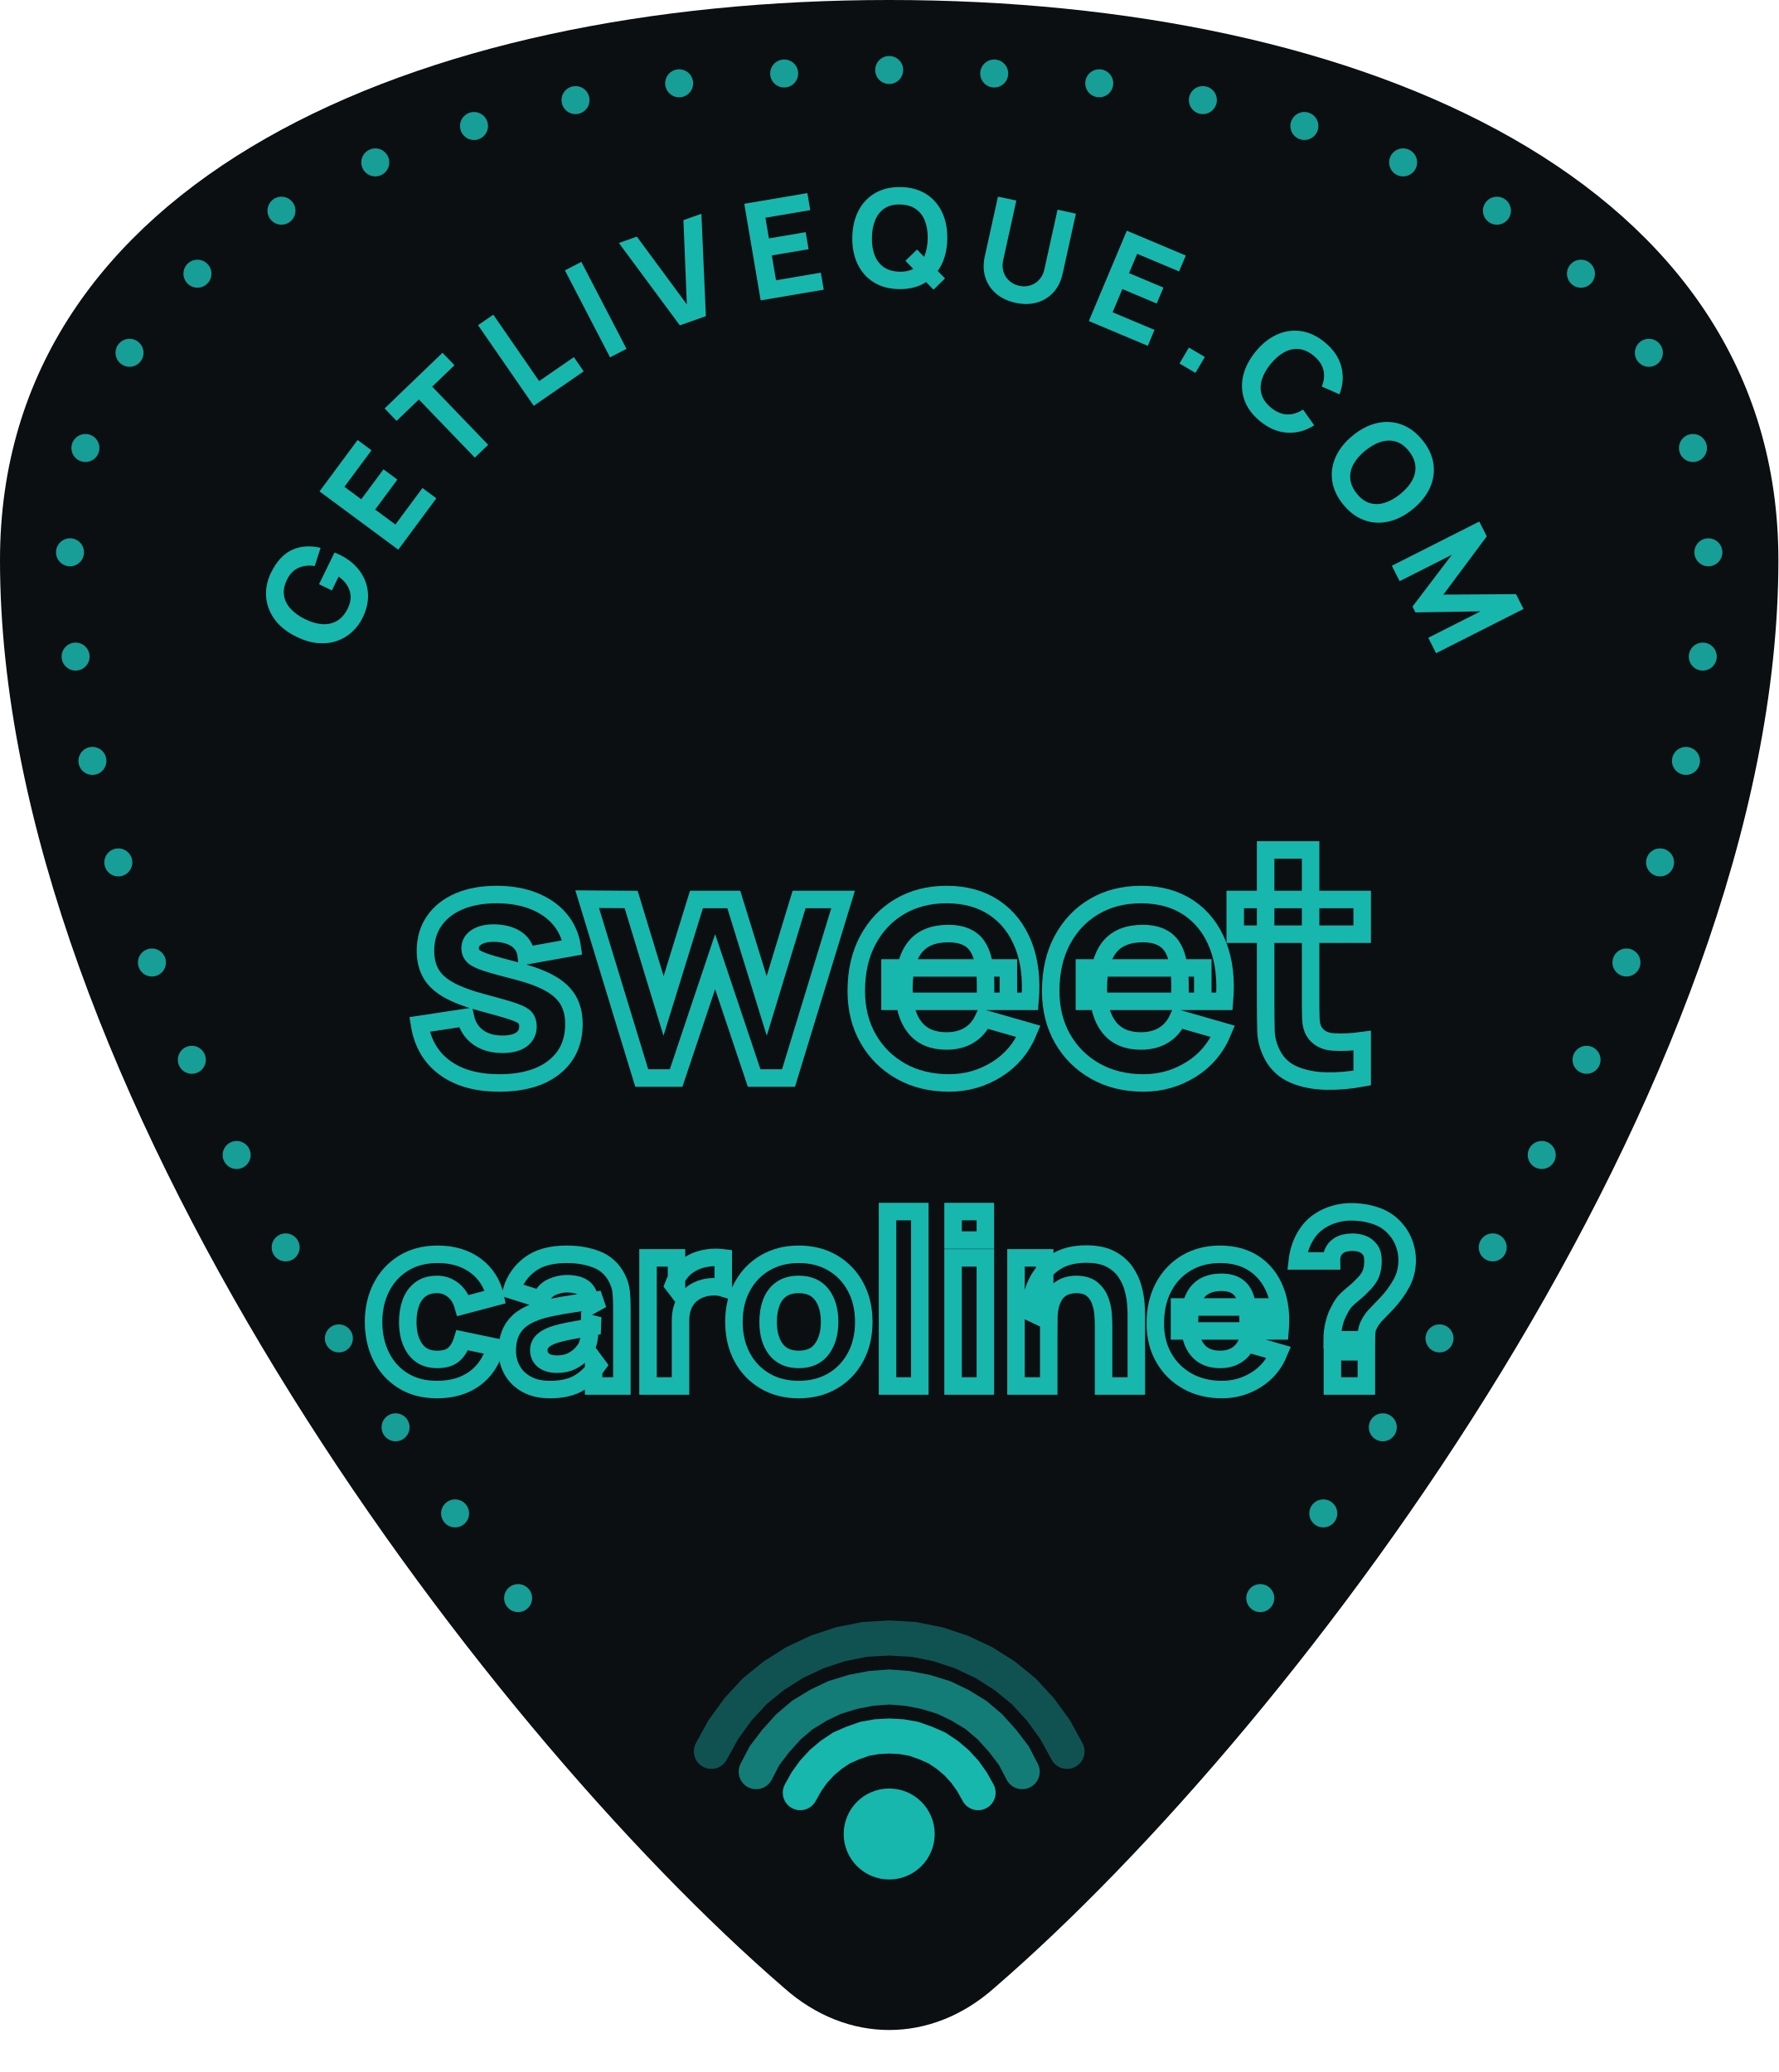
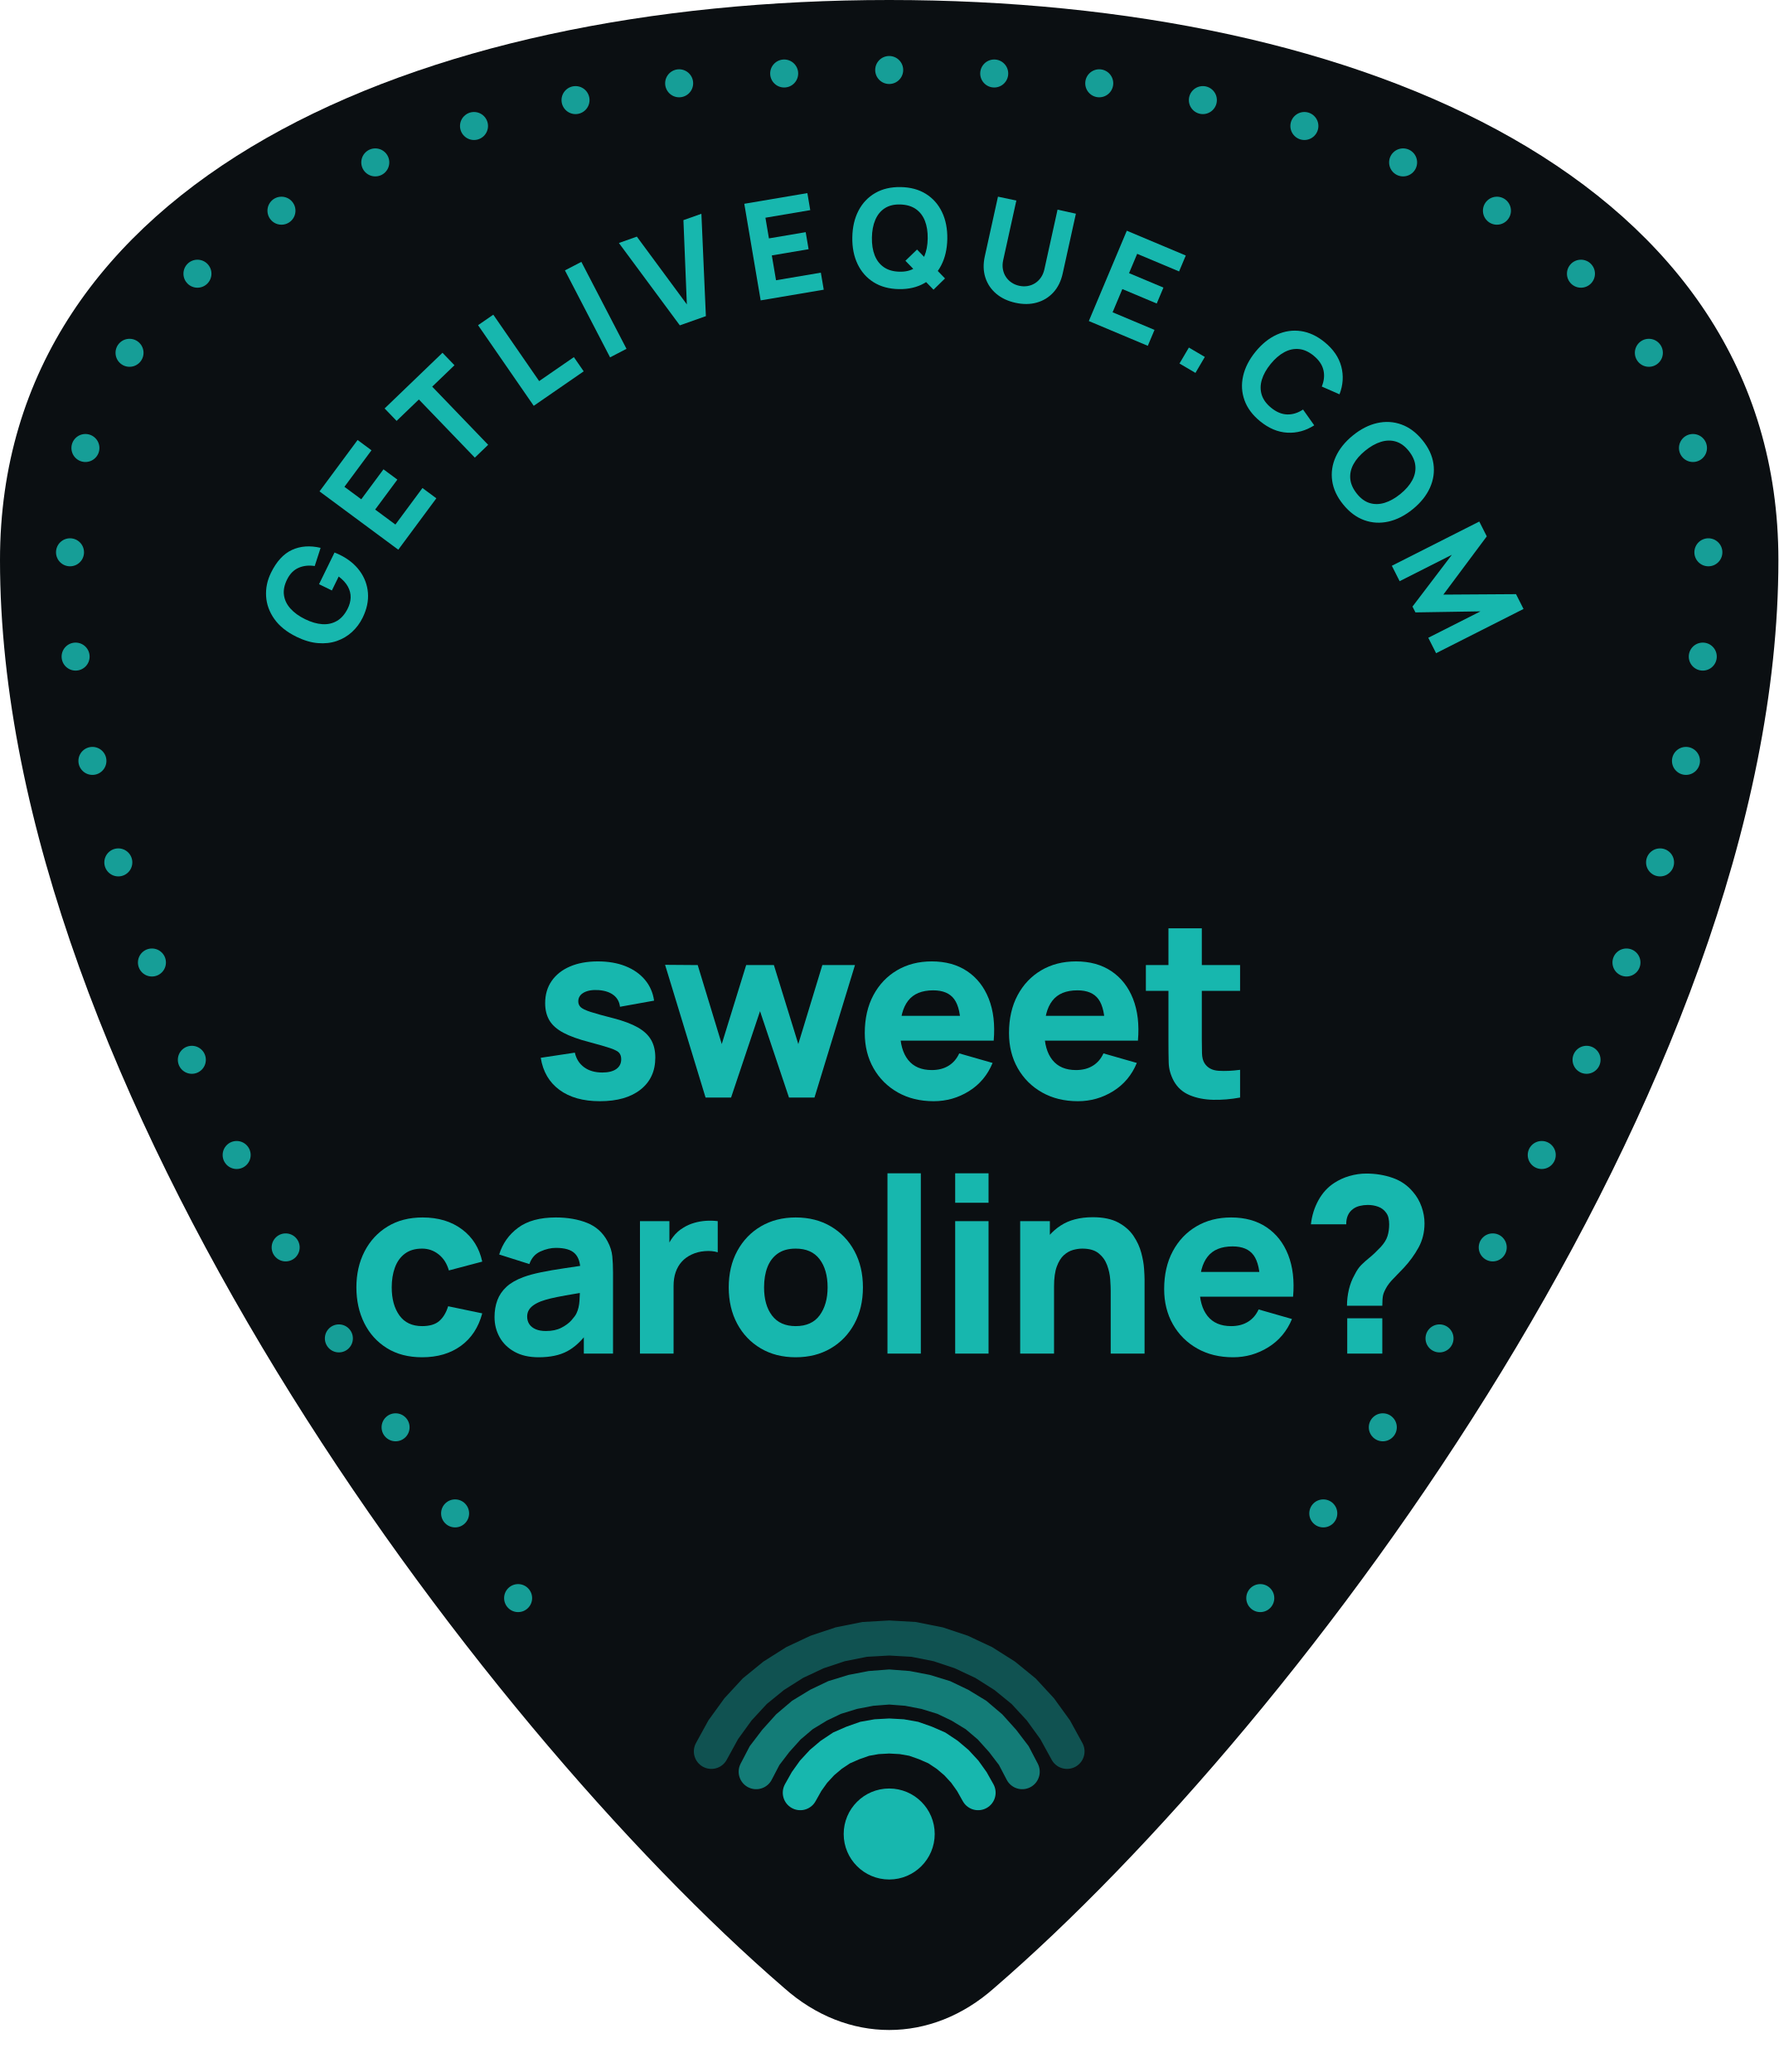
<svg xmlns="http://www.w3.org/2000/svg" viewBox="0 0 25.4 29.6" width="25.4mm" height="29.6mm">
  <defs>
    <clipPath id="pk">
      <path d="M 12.7 0.0 C 19.5 0.0 25.4 2.6 25.4 8.0 C 25.4 15.5 18.6 24.6 14.2 28.4 C 13.3 29.2 12.1 29.2 11.2 28.4 C 6.8 24.6 0.0 15.5 0.0 8.0 C 0.0 2.6 5.9 0.0 12.7 0.0 Z" />
    </clipPath>
  </defs>
  <path d="M 12.7 0.0 C 19.5 0.0 25.4 2.6 25.4 8.0 C 25.4 15.5 18.6 24.6 14.2 28.4 C 13.3 29.2 12.1 29.2 11.2 28.4 C 6.8 24.6 0.0 15.5 0.0 8.0 C 0.0 2.6 5.9 0.0 12.7 0.0 Z" fill="#0B0F12" />
  <g clip-path="url(#pk)">
    <circle cx="12.70" cy="1.00" r="0.2" fill="#17B7AE" opacity="0.85" />
    <circle cx="14.20" cy="1.05" r="0.2" fill="#17B7AE" opacity="0.85" />
    <circle cx="15.70" cy="1.19" r="0.2" fill="#17B7AE" opacity="0.85" />
    <circle cx="17.18" cy="1.43" r="0.2" fill="#17B7AE" opacity="0.85" />
    <circle cx="18.63" cy="1.80" r="0.2" fill="#17B7AE" opacity="0.85" />
    <circle cx="20.04" cy="2.32" r="0.2" fill="#17B7AE" opacity="0.85" />
    <circle cx="21.38" cy="3.01" r="0.2" fill="#17B7AE" opacity="0.85" />
    <circle cx="22.58" cy="3.91" r="0.2" fill="#17B7AE" opacity="0.85" />
    <circle cx="23.55" cy="5.04" r="0.2" fill="#17B7AE" opacity="0.85" />
    <circle cx="24.18" cy="6.40" r="0.2" fill="#17B7AE" opacity="0.85" />
    <circle cx="24.40" cy="7.89" r="0.2" fill="#17B7AE" opacity="0.85" />
    <circle cx="24.32" cy="9.38" r="0.2" fill="#17B7AE" opacity="0.85" />
    <circle cx="24.08" cy="10.87" r="0.2" fill="#17B7AE" opacity="0.85" />
    <circle cx="23.71" cy="12.32" r="0.2" fill="#17B7AE" opacity="0.85" />
    <circle cx="23.23" cy="13.75" r="0.2" fill="#17B7AE" opacity="0.85" />
    <circle cx="22.66" cy="15.14" r="0.2" fill="#17B7AE" opacity="0.85" />
    <circle cx="22.02" cy="16.50" r="0.2" fill="#17B7AE" opacity="0.85" />
    <circle cx="21.32" cy="17.82" r="0.2" fill="#17B7AE" opacity="0.85" />
    <circle cx="20.56" cy="19.12" r="0.2" fill="#17B7AE" opacity="0.85" />
    <circle cx="19.75" cy="20.39" r="0.2" fill="#17B7AE" opacity="0.85" />
    <circle cx="18.90" cy="21.62" r="0.2" fill="#17B7AE" opacity="0.85" />
    <circle cx="18.00" cy="22.83" r="0.2" fill="#17B7AE" opacity="0.85" />
    <circle cx="7.40" cy="22.83" r="0.2" fill="#17B7AE" opacity="0.85" />
    <circle cx="6.50" cy="21.62" r="0.2" fill="#17B7AE" opacity="0.85" />
    <circle cx="5.65" cy="20.39" r="0.2" fill="#17B7AE" opacity="0.85" />
    <circle cx="4.84" cy="19.12" r="0.2" fill="#17B7AE" opacity="0.85" />
    <circle cx="4.08" cy="17.82" r="0.2" fill="#17B7AE" opacity="0.85" />
    <circle cx="3.38" cy="16.50" r="0.2" fill="#17B7AE" opacity="0.85" />
    <circle cx="2.74" cy="15.14" r="0.2" fill="#17B7AE" opacity="0.85" />
    <circle cx="2.17" cy="13.75" r="0.2" fill="#17B7AE" opacity="0.85" />
    <circle cx="1.69" cy="12.32" r="0.2" fill="#17B7AE" opacity="0.85" />
    <circle cx="1.32" cy="10.87" r="0.2" fill="#17B7AE" opacity="0.85" />
    <circle cx="1.08" cy="9.38" r="0.2" fill="#17B7AE" opacity="0.85" />
    <circle cx="1.00" cy="7.89" r="0.2" fill="#17B7AE" opacity="0.85" />
    <circle cx="1.22" cy="6.40" r="0.2" fill="#17B7AE" opacity="0.85" />
    <circle cx="1.85" cy="5.04" r="0.2" fill="#17B7AE" opacity="0.85" />
    <circle cx="2.82" cy="3.91" r="0.2" fill="#17B7AE" opacity="0.85" />
    <circle cx="4.02" cy="3.01" r="0.2" fill="#17B7AE" opacity="0.85" />
    <circle cx="5.36" cy="2.32" r="0.2" fill="#17B7AE" opacity="0.85" />
    <circle cx="6.77" cy="1.80" r="0.2" fill="#17B7AE" opacity="0.85" />
    <circle cx="8.22" cy="1.43" r="0.2" fill="#17B7AE" opacity="0.85" />
    <circle cx="9.70" cy="1.19" r="0.2" fill="#17B7AE" opacity="0.85" />
    <circle cx="11.20" cy="1.05" r="0.2" fill="#17B7AE" opacity="0.85" />
    <path d="M11.43 25.61 L11.52 25.45 L11.62 25.31 L11.74 25.18 L11.87 25.07 L12.02 24.97 L12.18 24.90 L12.35 24.84 L12.52 24.81 L12.70 24.80 L12.88 24.81 L13.05 24.84 L13.22 24.90 L13.38 24.97 L13.53 25.07 L13.66 25.18 L13.78 25.31 L13.88 25.45 L13.97 25.61" fill="none" stroke="#17B7AE" stroke-width="0.5" stroke-linecap="round" opacity="1.0" />
    <path d="M10.80 25.31 L10.92 25.08 L11.08 24.87 L11.26 24.67 L11.46 24.50 L11.69 24.36 L11.92 24.25 L12.18 24.17 L12.44 24.12 L12.70 24.10 L12.96 24.12 L13.22 24.17 L13.48 24.25 L13.71 24.36 L13.94 24.50 L14.14 24.67 L14.32 24.87 L14.48 25.08 L14.60 25.31" fill="none" stroke="#17B7AE" stroke-width="0.5" stroke-linecap="round" opacity="0.65" />
    <path d="M10.16 25.02 L10.33 24.71 L10.54 24.42 L10.78 24.16 L11.05 23.94 L11.35 23.75 L11.67 23.60 L12.00 23.49 L12.35 23.42 L12.70 23.40 L13.05 23.42 L13.40 23.49 L13.73 23.60 L14.05 23.75 L14.35 23.94 L14.62 24.16 L14.86 24.42 L15.07 24.71 L15.24 25.02" fill="none" stroke="#17B7AE" stroke-width="0.5" stroke-linecap="round" opacity="0.4" />
    <circle cx="12.7" cy="26.2" r="0.65" fill="#17B7AE" />
    <g transform="translate(5.154 8.810) rotate(-63.94)" opacity="1.0">
      <path transform="translate(-0.720 0) scale(0.000972 -0.000972)" d="M740 -30Q604 -30 481.0 18.5Q358 67 263.5 162.0Q169 257 114.5 397.0Q60 537 60 720Q60 959 151.5 1126.5Q243 1294 397.5 1382.0Q552 1470 740 1470Q1018 1470 1177.0 1341.0Q1336 1212 1390 976L1112 936Q1073 1062 984.5 1137.5Q896 1213 758 1214Q621 1216 530.0 1155.0Q439 1094 393.5 982.0Q348 870 348 720Q348 570 393.5 460.0Q439 350 530.0 289.0Q621 228 758 226Q851 224 926.5 258.0Q1002 292 1054.0 365.0Q1106 438 1128 552H900V762H1418Q1420 749 1421.0 716.0Q1422 683 1422 678Q1422 471 1338.0 311.0Q1254 151 1101.0 60.5Q948 -30 740 -30Z" fill="#17B7AE" />
    </g>
    <g transform="translate(5.949 7.501) rotate(-53.48)" opacity="1.0">
      <path transform="translate(-0.574 0) scale(0.000972 -0.000972)" d="M140 0V1440H1080V1186H412V878H960V624H412V254H1080V0Z" fill="#17B7AE" />
    </g>
    <g transform="translate(6.877 6.446) rotate(-43.89)" opacity="1.0">
      <path transform="translate(-0.593 0) scale(0.000972 -0.000972)" d="M474 0V1186H20V1440H1200V1186H746V0Z" fill="#17B7AE" />
    </g>
    <g transform="translate(7.928 5.587) rotate(-34.62)" opacity="1.0">
      <path transform="translate(-0.526 0) scale(0.000972 -0.000972)" d="M160 0V1440H432V254H1052V0Z" fill="#17B7AE" />
    </g>
    <g transform="translate(8.831 5.044) rotate(-27.43)" opacity="1.0">
      <path transform="translate(-0.288 0) scale(0.000972 -0.000972)" d="M160 0V1440H432V0Z" fill="#17B7AE" />
    </g>
    <g transform="translate(9.896 4.582) rotate(-19.50)" opacity="1.0">
      <path transform="translate(-0.635 0) scale(0.000972 -0.000972)" d="M450 0 10 1440H290L650 256L1016 1440H1296L856 0Z" fill="#17B7AE" />
    </g>
    <g transform="translate(11.296 4.218) rotate(-9.62)" opacity="1.0">
      <path transform="translate(-0.574 0) scale(0.000972 -0.000972)" d="M140 0V1440H1080V1186H412V878H960V624H412V254H1080V0Z" fill="#17B7AE" />
    </g>
    <g transform="translate(12.840 4.101) rotate(0.96)" opacity="1.0">
      <path transform="translate(-0.737 0) scale(0.000972 -0.000972)" d="M1266 -30 846 388 1014 556 1432 138ZM758 -30Q542 -30 385.5 64.0Q229 158 144.5 327.0Q60 496 60 720Q60 944 144.5 1113.0Q229 1282 385.5 1376.0Q542 1470 758 1470Q974 1470 1130.5 1376.0Q1287 1282 1371.5 1113.0Q1456 944 1456 720Q1456 496 1371.5 327.0Q1287 158 1130.5 64.0Q974 -30 758 -30ZM758 226Q895 224 986.0 285.0Q1077 346 1122.5 458.0Q1168 570 1168 720Q1168 870 1122.5 980.0Q1077 1090 986.0 1151.0Q895 1212 758 1214Q621 1216 530.0 1155.0Q439 1094 393.5 982.0Q348 870 348 720Q348 570 393.5 460.0Q439 350 530.0 289.0Q621 228 758 226Z" fill="#17B7AE" />
    </g>
    <g transform="translate(14.509 4.297) rotate(12.44)" opacity="1.0">
      <path transform="translate(-0.706 0) scale(0.000972 -0.000972)" d="M726 -30Q552 -30 420.0 40.5Q288 111 214.0 239.0Q140 367 140 540V1438L416 1440V542Q416 471 440.0 413.0Q464 355 506.5 313.0Q549 271 605.5 248.5Q662 226 726 226Q792 226 848.5 249.0Q905 272 947.0 314.0Q989 356 1012.5 414.0Q1036 472 1036 542V1440H1312V540Q1312 367 1238.0 239.0Q1164 111 1032.0 40.5Q900 -30 726 -30Z" fill="#17B7AE" />
    </g>
    <g transform="translate(15.955 4.756) rotate(22.80)" opacity="1.0">
      <path transform="translate(-0.574 0) scale(0.000972 -0.000972)" d="M140 0V1440H1080V1186H412V878H960V624H412V254H1080V0Z" fill="#17B7AE" />
    </g>
    <g transform="translate(16.960 5.260) rotate(30.47)" opacity="1.0">
      <path transform="translate(-0.311 0) scale(0.000972 -0.000972)" d="M184 0V272H456V0Z" fill="#17B7AE" />
    </g>
    <g transform="translate(18.007 5.988) rotate(39.18)" opacity="1.0">
      <path transform="translate(-0.725 0) scale(0.000972 -0.000972)" d="M758 -30Q542 -30 385.5 64.0Q229 158 144.5 327.0Q60 496 60 720Q60 944 144.5 1113.0Q229 1282 385.5 1376.0Q542 1470 758 1470Q1006 1470 1174.5 1347.0Q1343 1224 1412 1014L1138 938Q1098 1069 1003.0 1141.5Q908 1214 758 1214Q621 1214 529.5 1153.0Q438 1092 392.0 981.0Q346 870 346 720Q346 570 392.0 459.0Q438 348 529.5 287.0Q621 226 758 226Q908 226 1003.0 299.0Q1098 372 1138 502L1412 426Q1343 216 1174.5 93.0Q1006 -30 758 -30Z" fill="#17B7AE" />
    </g>
    <g transform="translate(19.208 7.190) rotate(50.79)" opacity="1.0">
      <path transform="translate(-0.737 0) scale(0.000972 -0.000972)" d="M758 -30Q542 -30 385.5 64.0Q229 158 144.5 327.0Q60 496 60 720Q60 944 144.5 1113.0Q229 1282 385.5 1376.0Q542 1470 758 1470Q974 1470 1130.5 1376.0Q1287 1282 1371.5 1113.0Q1456 944 1456 720Q1456 496 1371.5 327.0Q1287 158 1130.5 64.0Q974 -30 758 -30ZM758 226Q895 224 986.0 285.0Q1077 346 1122.5 458.0Q1168 570 1168 720Q1168 870 1122.5 980.0Q1077 1090 986.0 1151.0Q895 1212 758 1214Q621 1216 530.0 1155.0Q439 1094 393.5 982.0Q348 870 348 720Q348 570 393.5 460.0Q439 350 530.0 289.0Q621 228 758 226Z" fill="#17B7AE" />
    </g>
    <g transform="translate(20.195 8.707) rotate(63.16)" opacity="1.0">
      <path transform="translate(-0.836 0) scale(0.000972 -0.000972)" d="M140 0V1440H384L860 484L1336 1440H1580V0H1326V860L908 0H812L394 860V0Z" fill="#17B7AE" />
    </g>
-     <path transform="translate(5.803 15.400) scale(0.002361 -0.002361)" d="M562 -30Q358 -30 232.5 62.5Q107 155 80 324L358 366Q375 290 433.5 247.0Q492 204 582 204Q656 204 696.0 232.5Q736 261 736 312Q736 344 720.0 363.5Q704 383 648.5 402.0Q593 421 476 452Q344 486 265.0 528.0Q186 570 151.0 628.5Q116 687 116 770Q116 874 169.0 950.5Q222 1027 318.5 1068.5Q415 1110 546 1110Q673 1110 771.0 1071.0Q869 1032 929.5 960.0Q990 888 1004 790L726 740Q719 800 674.0 835.0Q629 870 552 876Q477 881 431.5 856.0Q386 831 386 784Q386 756 405.5 737.0Q425 718 486.5 698.0Q548 678 674 646Q797 614 871.5 571.5Q946 529 980.0 469.5Q1014 410 1014 326Q1014 160 894.0 65.0Q774 -30 562 -30Z" fill="none" stroke="#17B7AE" stroke-width="105.9" />
-     <path transform="translate(8.292 15.400) scale(0.002361 -0.002361)" d="M370 0 40 1082 306 1080 502 436 701 1080H927L1126 436L1322 1080H1588L1258 0H1050L814 704L578 0Z" fill="none" stroke="#17B7AE" stroke-width="105.9" />
-     <path transform="translate(12.041 15.400) scale(0.002361 -0.002361)" d="M642 -30Q476 -30 349.5 41.5Q223 113 151.5 238.5Q80 364 80 526Q80 703 150.0 834.0Q220 965 343.0 1037.5Q466 1110 626 1110Q796 1110 915.0 1030.0Q1034 950 1091.0 805.0Q1148 660 1131 464H862V564Q862 729 809.5 801.5Q757 874 638 874Q499 874 433.5 789.5Q368 705 368 540Q368 389 433.5 306.5Q499 224 626 224Q706 224 763.0 259.0Q820 294 850 360L1122 282Q1061 134 929.5 52.0Q798 -30 642 -30ZM284 464V666H1000V464Z" fill="none" stroke="#17B7AE" stroke-width="105.9" />
-     <path transform="translate(14.818 15.400) scale(0.002361 -0.002361)" d="M642 -30Q476 -30 349.5 41.5Q223 113 151.5 238.5Q80 364 80 526Q80 703 150.0 834.0Q220 965 343.0 1037.5Q466 1110 626 1110Q796 1110 915.0 1030.0Q1034 950 1091.0 805.0Q1148 660 1131 464H862V564Q862 729 809.5 801.5Q757 874 638 874Q499 874 433.5 789.5Q368 705 368 540Q368 389 433.5 306.5Q499 224 626 224Q706 224 763.0 259.0Q820 294 850 360L1122 282Q1061 134 929.5 52.0Q798 -30 642 -30ZM284 464V666H1000V464Z" fill="none" stroke="#17B7AE" stroke-width="105.9" />
-     <path transform="translate(17.595 15.400) scale(0.002361 -0.002361)" d="M788 0Q676 -21 568.5 -18.5Q461 -16 376.5 19.5Q292 55 248 134Q208 208 206.0 284.5Q204 361 204 458V1380H476V474Q476 411 477.5 360.5Q479 310 498 280Q534 223 613.0 218.0Q692 213 788 226ZM20 870V1080H788V870Z" fill="none" stroke="#17B7AE" stroke-width="105.9" />
-     <path transform="translate(5.200 19.800) scale(0.001695 -0.001695)" d="M616 -30Q448 -30 328.0 45.0Q208 120 144.0 249.0Q80 378 80 540Q80 704 146.5 833.0Q213 962 334.0 1036.0Q455 1110 620 1110Q811 1110 940.5 1013.5Q1070 917 1106 750L834 678Q810 762 750.5 809.0Q691 856 616 856Q530 856 475.0 814.5Q420 773 394.0 701.5Q368 630 368 540Q368 399 430.5 311.5Q493 224 616 224Q708 224 756.0 266.0Q804 308 828 386L1106 328Q1060 156 932.0 63.0Q804 -30 616 -30Z" fill="none" stroke="#17B7AE" stroke-width="147.5" />
-     <path transform="translate(7.109 19.800) scale(0.001695 -0.001695)" d="M440 -30Q324 -30 243.5 14.5Q163 59 121.5 133.5Q80 208 80 298Q80 373 103.0 435.0Q126 497 177.5 544.5Q229 592 316 624Q376 646 459.0 663.0Q542 680 647.0 695.5Q752 711 878 730L780 676Q780 772 734.0 817.0Q688 862 580 862Q520 862 455.0 833.0Q390 804 364 730L118 808Q159 942 272.0 1026.0Q385 1110 580 1110Q723 1110 834.0 1066.0Q945 1022 1002 914Q1034 854 1040.0 794.0Q1046 734 1046 660V0H808V222L842 176Q763 67 671.5 18.5Q580 -30 440 -30ZM498 184Q573 184 624.5 210.5Q676 237 706.5 271.0Q737 305 748 328Q769 372 772.5 430.5Q776 489 776 528L856 508Q735 488 660.0 474.5Q585 461 539.0 450.0Q493 439 458 426Q418 410 393.5 391.5Q369 373 357.5 351.0Q346 329 346 302Q346 265 364.5 238.5Q383 212 417.0 198.0Q451 184 498 184Z" fill="none" stroke="#17B7AE" stroke-width="147.5" />
-     <path transform="translate(9.018 19.800) scale(0.001695 -0.001695)" d="M140 0V1080H380V816L354 850Q375 906 410.0 952.0Q445 998 496 1028Q535 1052 581.0 1065.5Q627 1079 676.0 1082.5Q725 1086 774 1080V826Q729 840 669.5 835.5Q610 831 562 808Q514 786 481.0 749.5Q448 713 431.0 663.5Q414 614 414 552V0Z" fill="none" stroke="#17B7AE" stroke-width="147.5" />
-     <path transform="translate(10.347 19.800) scale(0.001695 -0.001695)" d="M626 -30Q463 -30 340.0 43.0Q217 116 148.5 244.5Q80 373 80 540Q80 709 150.0 837.5Q220 966 343.0 1038.0Q466 1110 626 1110Q789 1110 912.5 1037.0Q1036 964 1105.0 835.5Q1174 707 1174 540Q1174 372 1104.5 243.5Q1035 115 911.5 42.5Q788 -30 626 -30ZM626 224Q757 224 821.5 312.5Q886 401 886 540Q886 684 820.5 770.0Q755 856 626 856Q537 856 480.0 816.0Q423 776 395.5 705.0Q368 634 368 540Q368 395 433.5 309.5Q499 224 626 224Z" fill="none" stroke="#17B7AE" stroke-width="147.5" />
-     <path transform="translate(12.405 19.800) scale(0.001695 -0.001695)" d="M160 0V1470H432V0Z" fill="none" stroke="#17B7AE" stroke-width="147.5" />
-     <path transform="translate(13.341 19.800) scale(0.001695 -0.001695)" d="M160 1230V1470H432V1230ZM160 0V1080H432V0Z" fill="none" stroke="#17B7AE" stroke-width="147.5" />
-     <path transform="translate(14.277 19.800) scale(0.001695 -0.001695)" d="M876 0V510Q876 547 872.0 604.5Q868 662 847.0 720.0Q826 778 778.5 817.0Q731 856 644 856Q609 856 569.0 845.0Q529 834 494.0 802.5Q459 771 436.5 710.0Q414 649 414 548L258 622Q258 750 310.0 862.0Q362 974 466.5 1043.0Q571 1112 730 1112Q857 1112 937.0 1069.0Q1017 1026 1061.5 960.0Q1106 894 1125.0 822.5Q1144 751 1148.0 692.0Q1152 633 1152 606V0ZM138 0V1080H380V722H414V0Z" fill="none" stroke="#17B7AE" stroke-width="147.5" />
-     <path transform="translate(16.365 19.800) scale(0.001695 -0.001695)" d="M642 -30Q476 -30 349.5 41.5Q223 113 151.5 238.5Q80 364 80 526Q80 703 150.0 834.0Q220 965 343.0 1037.5Q466 1110 626 1110Q796 1110 915.0 1030.0Q1034 950 1091.0 805.0Q1148 660 1131 464H862V564Q862 729 809.5 801.5Q757 874 638 874Q499 874 433.5 789.5Q368 705 368 540Q368 389 433.5 306.5Q499 224 626 224Q706 224 763.0 259.0Q820 294 850 360L1122 282Q1061 134 929.5 52.0Q798 -30 642 -30ZM284 464V666H1000V464Z" fill="none" stroke="#17B7AE" stroke-width="147.5" />
-     <path transform="translate(18.359 19.800) scale(0.001695 -0.001695)" d="M394 390Q394 456 409.5 522.0Q425 588 456 642Q481 693 510.5 722.5Q540 752 578.5 783.0Q617 814 670 870Q711 915 724.5 958.5Q738 1002 738 1054Q738 1081 732.5 1106.0Q727 1131 712 1150Q688 1183 648.5 1197.5Q609 1212 564 1212Q530 1212 497.5 1204.0Q465 1196 442 1178Q414 1157 400.5 1125.0Q387 1093 388 1054H100Q112 1161 161.0 1250.0Q210 1339 288 1390Q345 1428 414.0 1448.0Q483 1468 552 1468Q666 1468 767.0 1432.5Q868 1397 934 1316Q978 1265 1002.0 1197.5Q1026 1130 1026 1062Q1026 953 977.0 864.0Q928 775 856 698Q825 665 800.5 640.5Q776 616 756.5 594.5Q737 573 722 550Q694 504 688.0 475.0Q682 446 682 390ZM396 0V288H682V0Z" fill="none" stroke="#17B7AE" stroke-width="147.5" />
+     <path transform="translate(7.583 15.679) scale(0.001752 -0.001752)" d="M562 -30Q358 -30 232.5 62.5Q107 155 80 324L358 366Q375 290 433.5 247.0Q492 204 582 204Q656 204 696.0 232.5Q736 261 736 312Q736 344 720.0 363.5Q704 383 648.5 402.0Q593 421 476 452Q344 486 265.0 528.0Q186 570 151.0 628.5Q116 687 116 770Q116 874 169.0 950.5Q222 1027 318.5 1068.5Q415 1110 546 1110Q673 1110 771.0 1071.0Q869 1032 929.5 960.0Q990 888 1004 790L726 740Q719 800 674.0 835.0Q629 870 552 876Q477 881 431.5 856.0Q386 831 386 784Q386 756 405.5 737.0Q425 718 486.5 698.0Q548 678 674 646Q797 614 871.5 571.5Q946 529 980.0 469.5Q1014 410 1014 326Q1014 160 894.0 65.0Q774 -30 562 -30Z" fill="#17B7AE" />
+     <path transform="translate(9.429 15.679) scale(0.001752 -0.001752)" d="M370 0 40 1082 306 1080 502 436 701 1080H927L1126 436L1322 1080H1588L1258 0H1050L814 704L578 0Z" fill="#17B7AE" />
+     <path transform="translate(12.211 15.679) scale(0.001752 -0.001752)" d="M642 -30Q476 -30 349.5 41.5Q223 113 151.5 238.5Q80 364 80 526Q80 703 150.0 834.0Q220 965 343.0 1037.5Q466 1110 626 1110Q796 1110 915.0 1030.0Q1034 950 1091.0 805.0Q1148 660 1131 464H862V564Q862 729 809.5 801.5Q757 874 638 874Q499 874 433.5 789.5Q368 705 368 540Q368 389 433.5 306.5Q499 224 626 224Q706 224 763.0 259.0Q820 294 850 360L1122 282Q1061 134 929.5 52.0Q798 -30 642 -30ZM284 464V666H1000V464Z" fill="#17B7AE" />
+     <path transform="translate(14.271 15.679) scale(0.001752 -0.001752)" d="M642 -30Q476 -30 349.5 41.5Q223 113 151.5 238.5Q80 364 80 526Q80 703 150.0 834.0Q220 965 343.0 1037.5Q466 1110 626 1110Q796 1110 915.0 1030.0Q1034 950 1091.0 805.0Q1148 660 1131 464H862V564Q862 729 809.5 801.5Q757 874 638 874Q499 874 433.5 789.5Q368 705 368 540Q368 389 433.5 306.5Q499 224 626 224Q706 224 763.0 259.0Q820 294 850 360L1122 282Q1061 134 929.5 52.0Q798 -30 642 -30ZM284 464V666H1000V464Z" fill="#17B7AE" />
+     <path transform="translate(16.331 15.679) scale(0.001752 -0.001752)" d="M788 0Q676 -21 568.5 -18.5Q461 -16 376.5 19.5Q292 55 248 134Q208 208 206.0 284.5Q204 361 204 458V1380H476V474Q476 411 477.5 360.5Q479 310 498 280Q534 223 613.0 218.0Q692 213 788 226ZM20 870V1080H788V870Z" fill="#17B7AE" />
+     <path transform="translate(4.950 19.337) scale(0.001752 -0.001752)" d="M616 -30Q448 -30 328.0 45.0Q208 120 144.0 249.0Q80 378 80 540Q80 704 146.5 833.0Q213 962 334.0 1036.0Q455 1110 620 1110Q811 1110 940.5 1013.5Q1070 917 1106 750L834 678Q810 762 750.5 809.0Q691 856 616 856Q530 856 475.0 814.5Q420 773 394.0 701.5Q368 630 368 540Q368 399 430.5 311.5Q493 224 616 224Q708 224 756.0 266.0Q804 308 828 386L1106 328Q1060 156 932.0 63.0Q804 -30 616 -30Z" fill="#17B7AE" />
+     <path transform="translate(6.923 19.337) scale(0.001752 -0.001752)" d="M440 -30Q324 -30 243.5 14.5Q163 59 121.5 133.5Q80 208 80 298Q80 373 103.0 435.0Q126 497 177.5 544.5Q229 592 316 624Q376 646 459.0 663.0Q542 680 647.0 695.5Q752 711 878 730L780 676Q780 772 734.0 817.0Q688 862 580 862Q520 862 455.0 833.0Q390 804 364 730L118 808Q159 942 272.0 1026.0Q385 1110 580 1110Q723 1110 834.0 1066.0Q945 1022 1002 914Q1034 854 1040.0 794.0Q1046 734 1046 660V0H808V222L842 176Q763 67 671.5 18.5Q580 -30 440 -30ZM498 184Q573 184 624.5 210.5Q676 237 706.5 271.0Q737 305 748 328Q769 372 772.5 430.5Q776 489 776 528L856 508Q735 488 660.0 474.5Q585 461 539.0 450.0Q493 439 458 426Q418 410 393.5 391.5Q369 373 357.5 351.0Q346 329 346 302Q346 265 364.5 238.5Q383 212 417.0 198.0Q451 184 498 184Z" fill="#17B7AE" />
+     <path transform="translate(8.895 19.337) scale(0.001752 -0.001752)" d="M140 0V1080H380V816L354 850Q375 906 410.0 952.0Q445 998 496 1028Q535 1052 581.0 1065.5Q627 1079 676.0 1082.5Q725 1086 774 1080V826Q729 840 669.5 835.5Q610 831 562 808Q514 786 481.0 749.5Q448 713 431.0 663.5Q414 614 414 552V0Z" fill="#17B7AE" />
+     <path transform="translate(10.268 19.337) scale(0.001752 -0.001752)" d="M626 -30Q463 -30 340.0 43.0Q217 116 148.5 244.5Q80 373 80 540Q80 709 150.0 837.5Q220 966 343.0 1038.0Q466 1110 626 1110Q789 1110 912.5 1037.0Q1036 964 1105.0 835.5Q1174 707 1174 540Q1174 372 1104.5 243.5Q1035 115 911.5 42.5Q788 -30 626 -30ZM626 224Q757 224 821.5 312.5Q886 401 886 540Q886 684 820.5 770.0Q755 856 626 856Q537 856 480.0 816.0Q423 776 395.5 705.0Q368 634 368 540Q368 395 433.5 309.5Q499 224 626 224Z" fill="#17B7AE" />
+     <path transform="translate(12.395 19.337) scale(0.001752 -0.001752)" d="M160 0V1470H432V0Z" fill="#17B7AE" />
+     <path transform="translate(13.362 19.337) scale(0.001752 -0.001752)" d="M160 1230V1470H432V1230ZM160 0V1080H432V0Z" fill="#17B7AE" />
+     <path transform="translate(14.329 19.337) scale(0.001752 -0.001752)" d="M876 0V510Q876 547 872.0 604.5Q868 662 847.0 720.0Q826 778 778.5 817.0Q731 856 644 856Q609 856 569.0 845.0Q529 834 494.0 802.5Q459 771 436.5 710.0Q414 649 414 548L258 622Q258 750 310.0 862.0Q362 974 466.5 1043.0Q571 1112 730 1112Q857 1112 937.0 1069.0Q1017 1026 1061.5 960.0Q1106 894 1125.0 822.5Q1144 751 1148.0 692.0Q1152 633 1152 606V0ZM138 0V1080H380V722H414V0Z" fill="#17B7AE" />
+     <path transform="translate(16.487 19.337) scale(0.001752 -0.001752)" d="M642 -30Q476 -30 349.5 41.5Q223 113 151.5 238.5Q80 364 80 526Q80 703 150.0 834.0Q220 965 343.0 1037.5Q466 1110 626 1110Q796 1110 915.0 1030.0Q1034 950 1091.0 805.0Q1148 660 1131 464H862V564Q862 729 809.5 801.5Q757 874 638 874Q499 874 433.5 789.5Q368 705 368 540Q368 389 433.5 306.5Q499 224 626 224Q706 224 763.0 259.0Q820 294 850 360L1122 282Q1061 134 929.5 52.0Q798 -30 642 -30ZM284 464V666H1000V464Z" fill="#17B7AE" />
+     <path transform="translate(18.548 19.337) scale(0.001752 -0.001752)" d="M394 390Q394 456 409.5 522.0Q425 588 456 642Q481 693 510.5 722.5Q540 752 578.5 783.0Q617 814 670 870Q711 915 724.5 958.5Q738 1002 738 1054Q738 1081 732.5 1106.0Q727 1131 712 1150Q688 1183 648.5 1197.5Q609 1212 564 1212Q530 1212 497.5 1204.0Q465 1196 442 1178Q414 1157 400.5 1125.0Q387 1093 388 1054H100Q112 1161 161.0 1250.0Q210 1339 288 1390Q345 1428 414.0 1448.0Q483 1468 552 1468Q666 1468 767.0 1432.5Q868 1397 934 1316Q978 1265 1002.0 1197.5Q1026 1130 1026 1062Q1026 953 977.0 864.0Q928 775 856 698Q825 665 800.5 640.5Q776 616 756.5 594.5Q737 573 722 550Q694 504 688.0 475.0Q682 446 682 390ZM396 0V288H682V0Z" fill="#17B7AE" />
  </g>
</svg>
